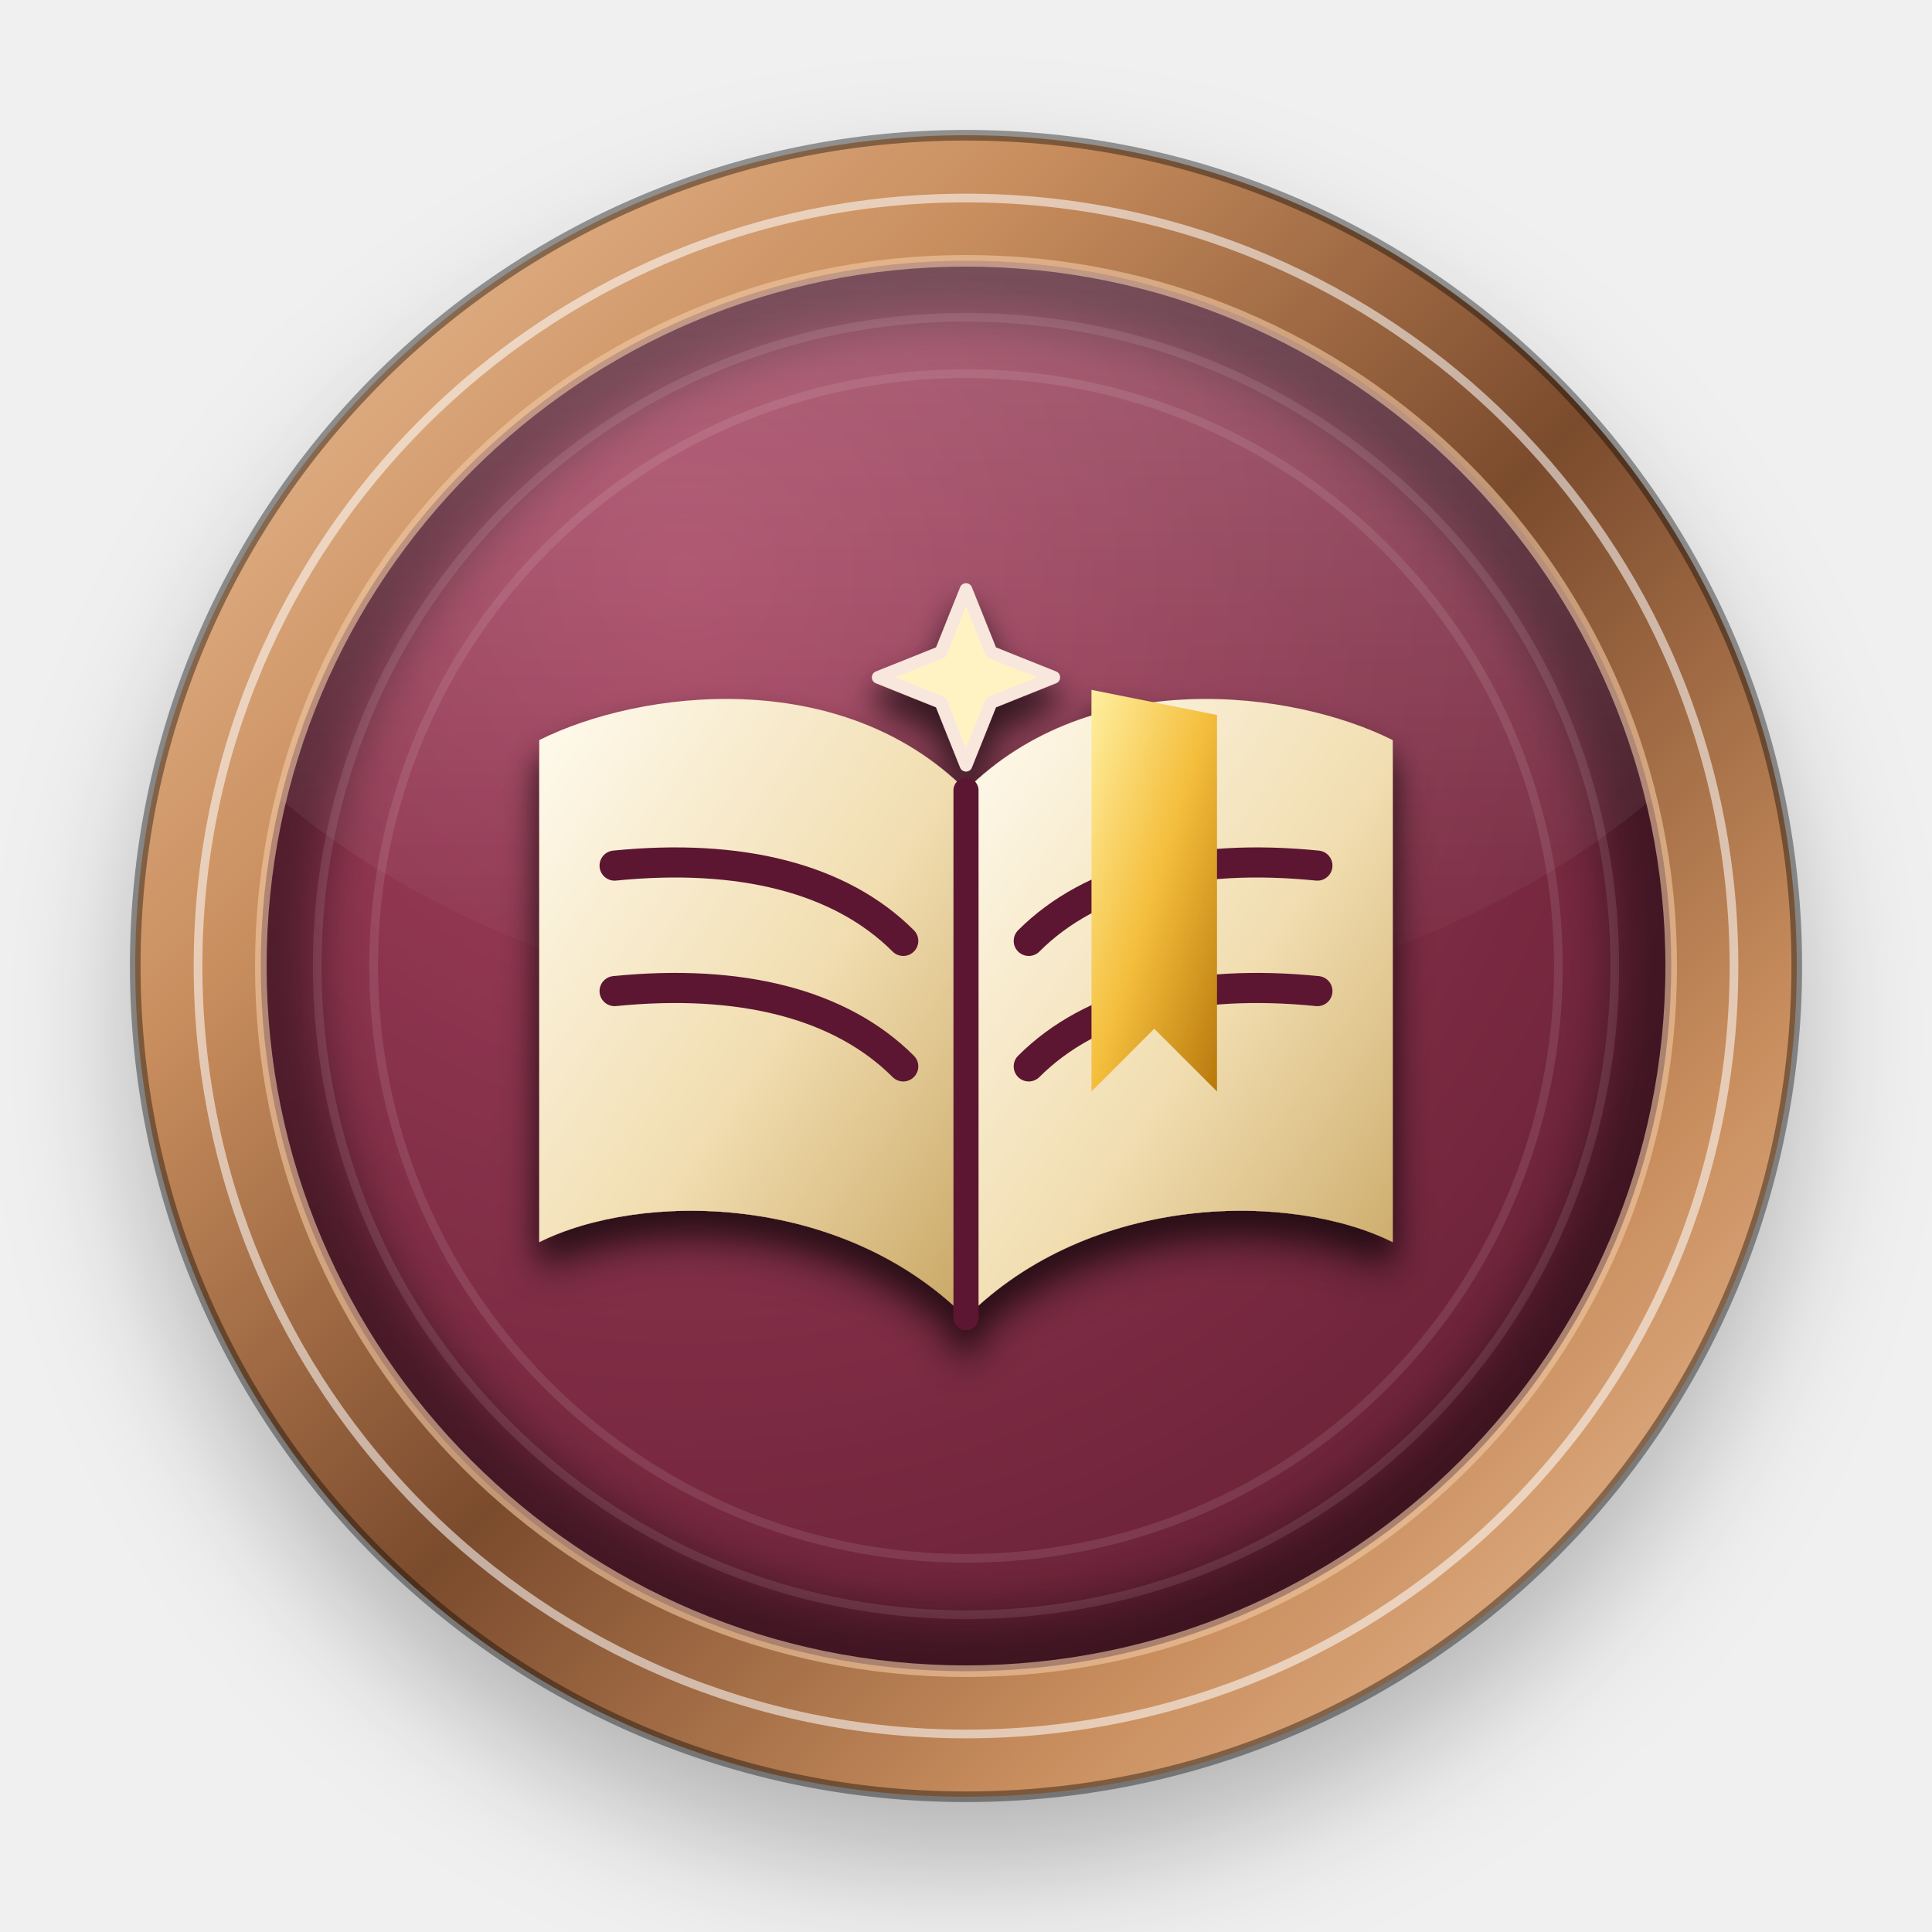
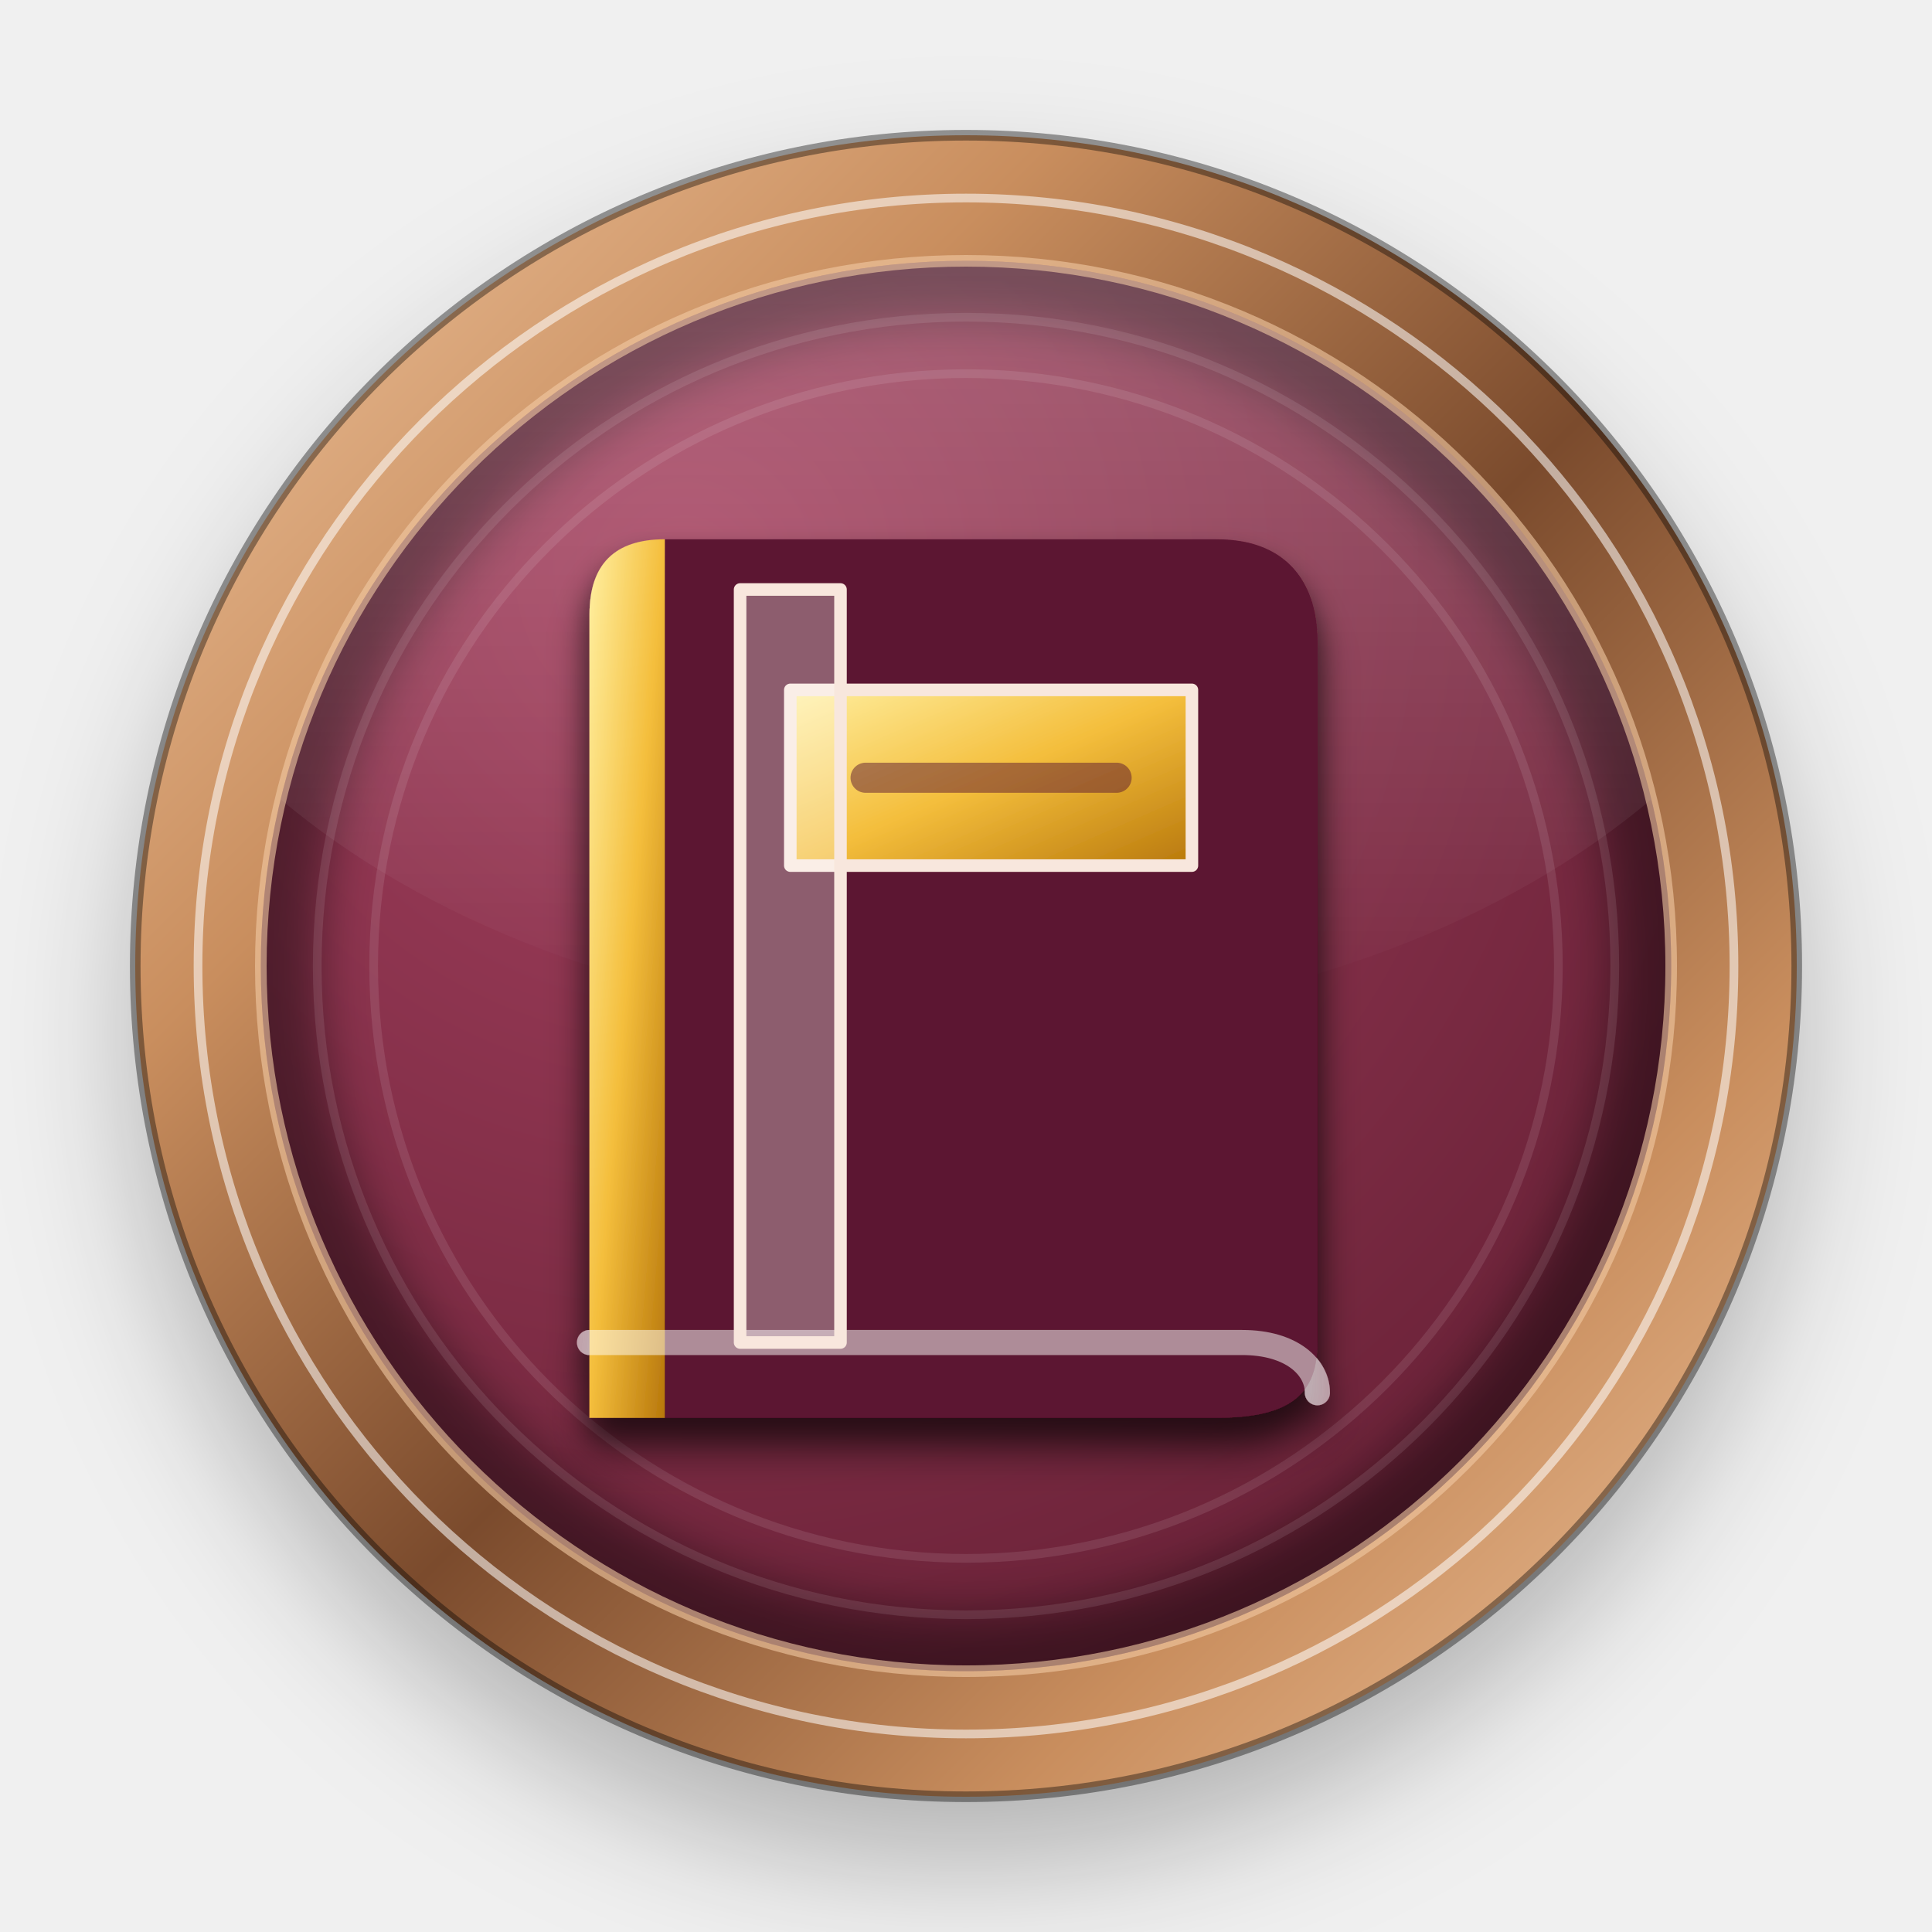
<svg xmlns="http://www.w3.org/2000/svg" viewBox="-100 -100 200 200" width="400" height="400">
  <defs>
    <filter id="blur8" x="-30%" y="-30%" width="160%" height="160%">
      <feGaussianBlur stdDeviation="7" />
    </filter>
    <filter id="blur3" x="-30%" y="-30%" width="160%" height="160%">
      <feGaussianBlur stdDeviation="2.6" />
    </filter>
    <filter id="emb" x="-20%" y="-20%" width="140%" height="140%">
      <feDropShadow dx="0" dy="1.6" stdDeviation="1.1" flood-color="#000" flood-opacity=".38" />
    </filter>
  </defs>
  <style>.mb25 .nf{fill:none} .mb25 .sf{fill:#F8E7DD;fill-opacity:.17} .mb25 .fl{fill:#F8E7DD;stroke:none} .mb25 .gl{fill:url(#b25g);stroke:none}</style>
  <defs>
    <radialGradient id="b25h" cx=".5" cy=".5" r=".5">
      <stop offset=".6" stop-color="#F3D58A" stop-opacity="0" />
      <stop offset=".82" stop-color="#F3D58A" stop-opacity=".95" />
      <stop offset="1" stop-color="#F3D58A" stop-opacity="0" />
    </radialGradient>
    <linearGradient id="b25r" x1="0" y1="0" x2="1" y2="1">
      <stop offset="0" stop-color="#F2C9A4" />
      <stop offset=".28" stop-color="#C98E5E" />
      <stop offset=".52" stop-color="#7B4B2D" />
      <stop offset=".76" stop-color="#C98E5E" />
      <stop offset="1" stop-color="#F2C9A4" />
    </linearGradient>
    <radialGradient id="b25p" cx=".3" cy=".22" r="1.15">
      <stop offset="0" stop-color="#A5415F" />
      <stop offset="1" stop-color="#541629" />
    </radialGradient>
    <radialGradient id="b25g" cx=".5" cy=".5" r=".5">
      <stop offset="0" stop-color="#F0A9BF" stop-opacity=".95" />
      <stop offset="1" stop-color="#F0A9BF" stop-opacity=".55" />
    </radialGradient>
    <linearGradient id="b25s" x1="0" y1="0" x2="0" y2="1">
      <stop offset="0" stop-color="#fff" stop-opacity=".34" />
      <stop offset="1" stop-color="#fff" stop-opacity="0" />
    </linearGradient>
    <clipPath id="b25c">
      <path d="M-73,0A73,73 0 1 0 73,0A73,73 0 1 0 -73,0Z" />
    </clipPath>
  </defs>
  <path d="M-86,0A86,86 0 1 0 86,0A86,86 0 1 0 -86,0Z" transform="translate(0 7)" fill="#000" opacity=".26" filter="url(#blur8)" />
  <path d="M-86,0A86,86 0 1 0 86,0A86,86 0 1 0 -86,0Z" fill="url(#b25r)" />
  <path d="M-86,0A86,86 0 1 0 86,0A86,86 0 1 0 -86,0Z" fill="none" stroke="#000" stroke-opacity=".38" stroke-width="1.1" />
  <path d="M-79.5,0A79.5,79.5 0 1 0 79.5,0A79.5,79.5 0 1 0 -79.5,0Z" fill="none" stroke="#fff" stroke-opacity=".55" stroke-width=".9" />
  <path d="M-73,0A73,73 0 1 0 73,0A73,73 0 1 0 -73,0Z" fill="url(#b25p)" />
  <g clip-path="url(#b25c)">
    <path d="M-73,0A73,73 0 1 0 73,0A73,73 0 1 0 -73,0Z" fill="none" stroke="#000" stroke-opacity=".42" stroke-width="12" filter="url(#blur3)" />
    <path d="M-67.16,0A67.16,67.16 0 1 0 67.16,0A67.16,67.16 0 1 0 -67.16,0Z" fill="none" stroke="#fff" stroke-opacity=".10" stroke-width=".9" />
    <path d="M-61.32,0A61.32,61.32 0 1 0 61.32,0A61.32,61.32 0 1 0 -61.32,0Z" fill="none" stroke="#fff" stroke-opacity=".10" stroke-width=".9" />
    <ellipse cx="0" cy="-58" rx="92" ry="64" fill="url(#b25s)" />
  </g>
  <path d="M-73,0A73,73 0 1 0 73,0A73,73 0 1 0 -73,0Z" fill="none" stroke="#F2C9A4" stroke-opacity=".6" stroke-width="1.2" />
  <g filter="url(#emb)" fill="none" stroke="#F8E7DD" stroke-linecap="round" stroke-linejoin="round" class="mb25" transform="scale(1.16)">
    <defs>
      <linearGradient id="iGold" x1="0" y1="0" x2="1" y2="1">
        <stop offset="0" stop-color="#FFF3B0" />
        <stop offset=".45" stop-color="#F6C443" />
        <stop offset="1" stop-color="#B97C0A" />
      </linearGradient>
      <linearGradient id="iFire" x1="0" y1="0" x2="0" y2="1">
        <stop offset="0" stop-color="#FFE27A" />
        <stop offset=".5" stop-color="#FF9A2E" />
        <stop offset="1" stop-color="#E8481A" />
      </linearGradient>
      <linearGradient id="iFire2" x1="0" y1="0" x2="0" y2="1">
        <stop offset="0" stop-color="#FFFBE0" />
        <stop offset="1" stop-color="#FFC24A" />
      </linearGradient>
      <linearGradient id="iWax" x1="0" y1="0" x2="1" y2="0">
        <stop offset="0" stop-color="#F3E7CF" />
        <stop offset=".5" stop-color="#FFFDF4" />
        <stop offset="1" stop-color="#D9C7A3" />
      </linearGradient>
      <linearGradient id="iWood" x1="0" y1="0" x2="0" y2="1">
        <stop offset="0" stop-color="#C98A52" />
        <stop offset="1" stop-color="#7A4A26" />
      </linearGradient>
      <linearGradient id="iGlass" x1="0" y1="0" x2="1" y2="1">
        <stop offset="0" stop-color="#FFF6D6" stop-opacity=".95" />
        <stop offset="1" stop-color="#FFC15A" stop-opacity=".55" />
      </linearGradient>
      <linearGradient id="iSteel" x1="0" y1="0" x2="1" y2="1">
        <stop offset="0" stop-color="#FFFFFF" />
        <stop offset="1" stop-color="#A9B6CC" />
      </linearGradient>
      <linearGradient id="iPaper" x1="0" y1="0" x2="1" y2="1">
        <stop offset="0" stop-color="#FFFFFF" />
        <stop offset="1" stop-color="#DDE3F2" />
      </linearGradient>
      <linearGradient id="iRed" x1="0" y1="0" x2="0" y2="1">
        <stop offset="0" stop-color="#FF7B6B" />
        <stop offset="1" stop-color="#C2352B" />
      </linearGradient>
      <linearGradient id="iBlue" x1="0" y1="0" x2="1" y2="1">
        <stop offset="0" stop-color="#8FD3FF" />
        <stop offset="1" stop-color="#2F6FD0" />
      </linearGradient>
      <linearGradient id="iBrown" x1="0" y1="0" x2="0" y2="1">
        <stop offset="0" stop-color="#B07A4C" />
        <stop offset="1" stop-color="#6B4126" />
      </linearGradient>
      <radialGradient id="iGlow">
        <stop offset="0" stop-color="#FFE9A8" stop-opacity=".85" />
        <stop offset="1" stop-color="#FFE9A8" stop-opacity="0" />
      </radialGradient>
      <linearGradient id="iSand" x1="0" y1="0" x2="0" y2="1">
        <stop offset="0" stop-color="#FFE29A" />
        <stop offset="1" stop-color="#E0A33A" />
      </linearGradient>
    </defs>
    <defs>
      <linearGradient id="cham" x1="0" y1="0" x2="1" y2="1">
        <stop offset="0" stop-color="#FFFBEF" />
        <stop offset=".55" stop-color="#F1DDB0" />
        <stop offset="1" stop-color="#C9A765" />
      </linearGradient>
      <linearGradient id="gld" x1="0" y1="0" x2="1" y2="1">
        <stop offset="0" stop-color="#FFEFA0" />
        <stop offset=".5" stop-color="#F4BE3C" />
        <stop offset="1" stop-color="#B8780C" />
      </linearGradient>
      <radialGradient id="glw">
        <stop offset="0" stop-color="#FFE9A8" stop-opacity=".5" />
        <stop offset="1" stop-color="#FFE9A8" stop-opacity="0" />
      </radialGradient>
      <filter id="bev" x="-25%" y="-25%" width="150%" height="150%">
        <feGaussianBlur in="SourceAlpha" stdDeviation="1.7" result="b" />
        <feSpecularLighting in="b" surfaceScale="3.2" specularConstant="1" specularExponent="18" lighting-color="#ffffff" result="s">
          <fePointLight x="-30" y="-70" z="80" />
        </feSpecularLighting>
        <feComposite in="s" in2="SourceAlpha" operator="in" result="s2" />
        <feComposite in="SourceGraphic" in2="s2" operator="arithmetic" k1="0" k2="1" k3=".9" k4="0" result="m" />
        <feDropShadow in="m" dx="0" dy="2.2" stdDeviation="1.6" flood-color="#000" flood-opacity=".5" />
      </filter>
    </defs>
    <g filter="url(#bev)">
      <g transform="scale(1.12)">
-         <path d="M0,-14 C-10,-24 -26,-22 -34,-18 V22 C-26,18 -10,18 0,28Z" fill="url(#cham)" stroke="#5C1830" stroke-opacity="0" stroke-width="1.6" stroke-linejoin="round" />
-         <path d="M0,-14 C10,-24 26,-22 34,-18 V22 C26,18 10,18 0,28Z" fill="url(#cham)" stroke="#5C1830" stroke-opacity="0" stroke-width="1.6" stroke-linejoin="round" />
-         <path d="M0,-14 V28" stroke="#5C1830" stroke-width="2" />
-         <path d="M-28,-8 C-18,-9 -10,-7 -5,-2 M-28,2 C-18,1 -10,3 -5,8 M5,-2 C10,-7 18,-9 28,-8 M5,8 C10,3 18,1 28,2" stroke="#5C1830" stroke-width="2.4" fill="none" stroke-linecap="round" />
-         <path d="M10,-22 V10 L15,5 L20,10 V-20Z" fill="url(#gld)" stroke="#5C1830" stroke-opacity="0" stroke-width="1.6" stroke-linejoin="round" />
-         <path d="M0,-30 l2,5 l5,2 l-5,2 l-2,5 l-2,-5 l-5,-2 l5,-2z" fill="#FFF3C4" />
+         <path d="M-24,-34 H20 C26,-34 28,-30 28,-26 V30 C28,34 26,36 20,36 H-24Z" fill="#5C1830" stroke="#5C1830" stroke-opacity="0" stroke-width="1.6" stroke-linejoin="round" />
+         <path d="M-24,-34 V36 H-30 V-28 C-30,-32 -28,-34 -24,-34Z" fill="url(#gld)" stroke="#5C1830" stroke-opacity="0" stroke-width="1.6" stroke-linejoin="round" />
+         <path d="M-14,-22 H18 V-8 H-14Z" fill="url(#gld)" />
+         <path d="M-8,-15 H12" stroke="#5C1830" stroke-opacity=".5" stroke-width="2.4" stroke-linecap="round" />
+         <path d="M-30,30 H22 C26,30 28,32 28,34" stroke="#fff" stroke-opacity=".5" stroke-width="2" fill="none" />
+         <path d="M-18,-30 H-10 V30 H-18Z" fill="#fff" fill-opacity="0.3" />
      </g>
    </g>
  </g>
</svg>
